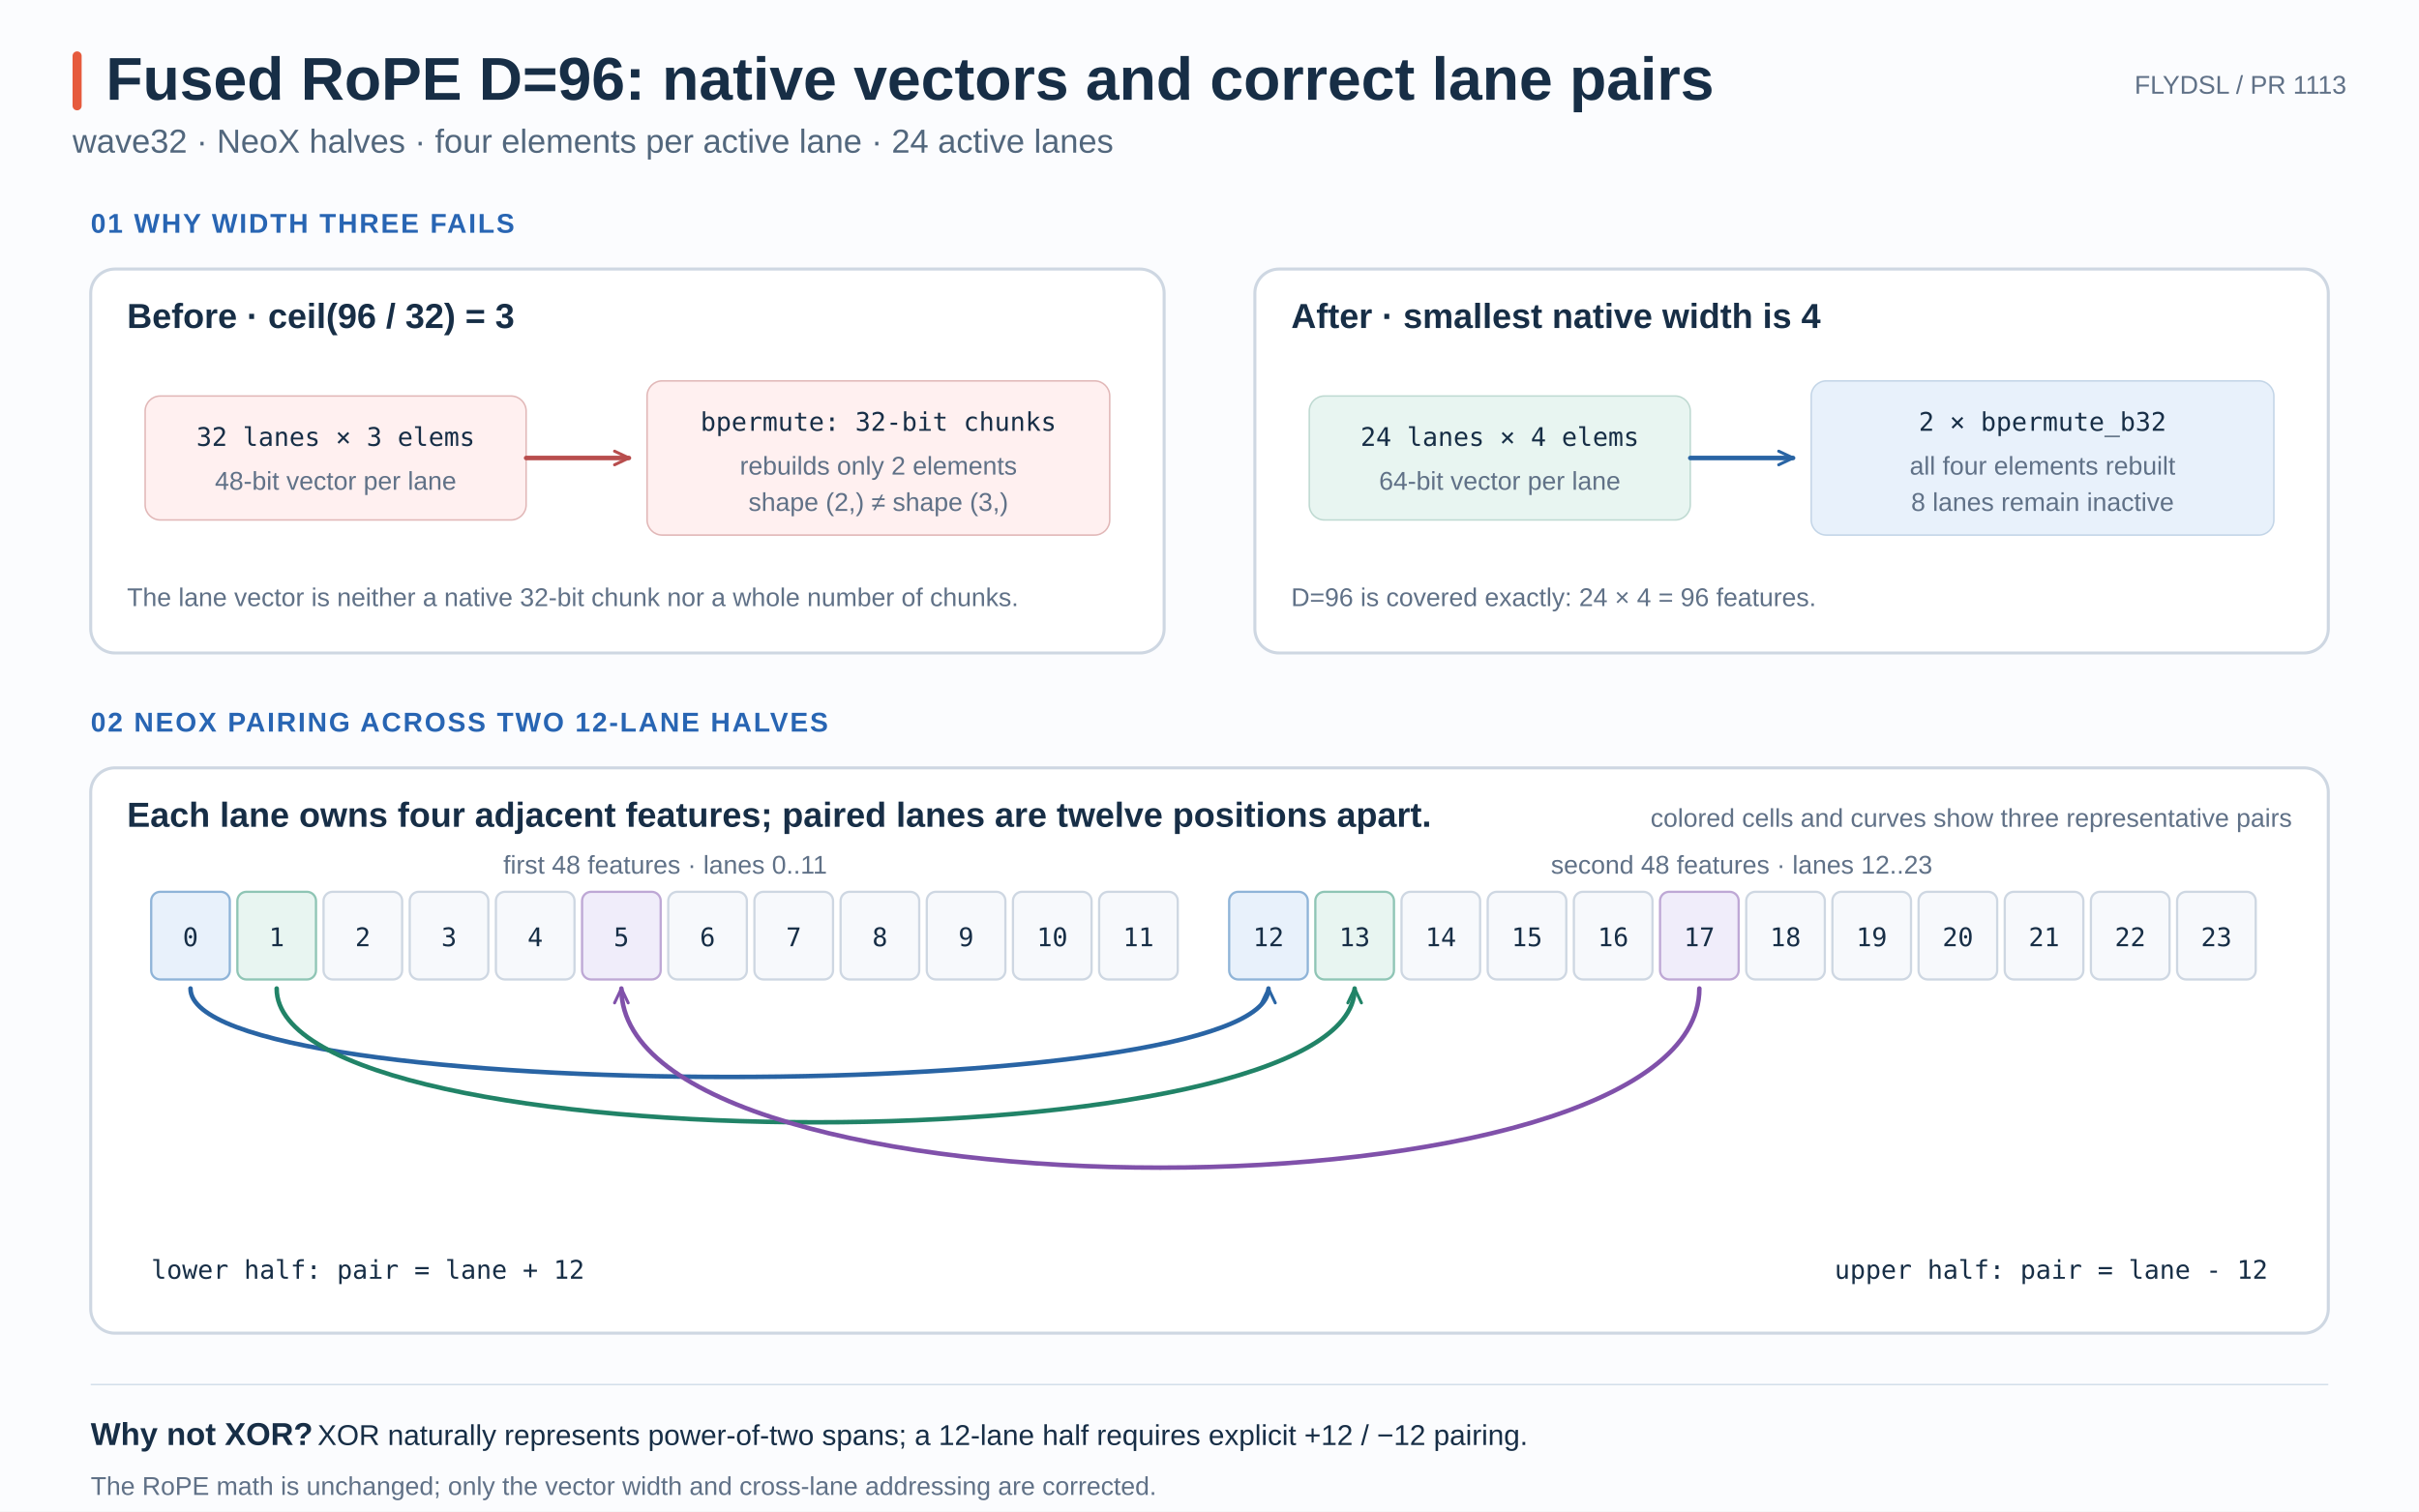
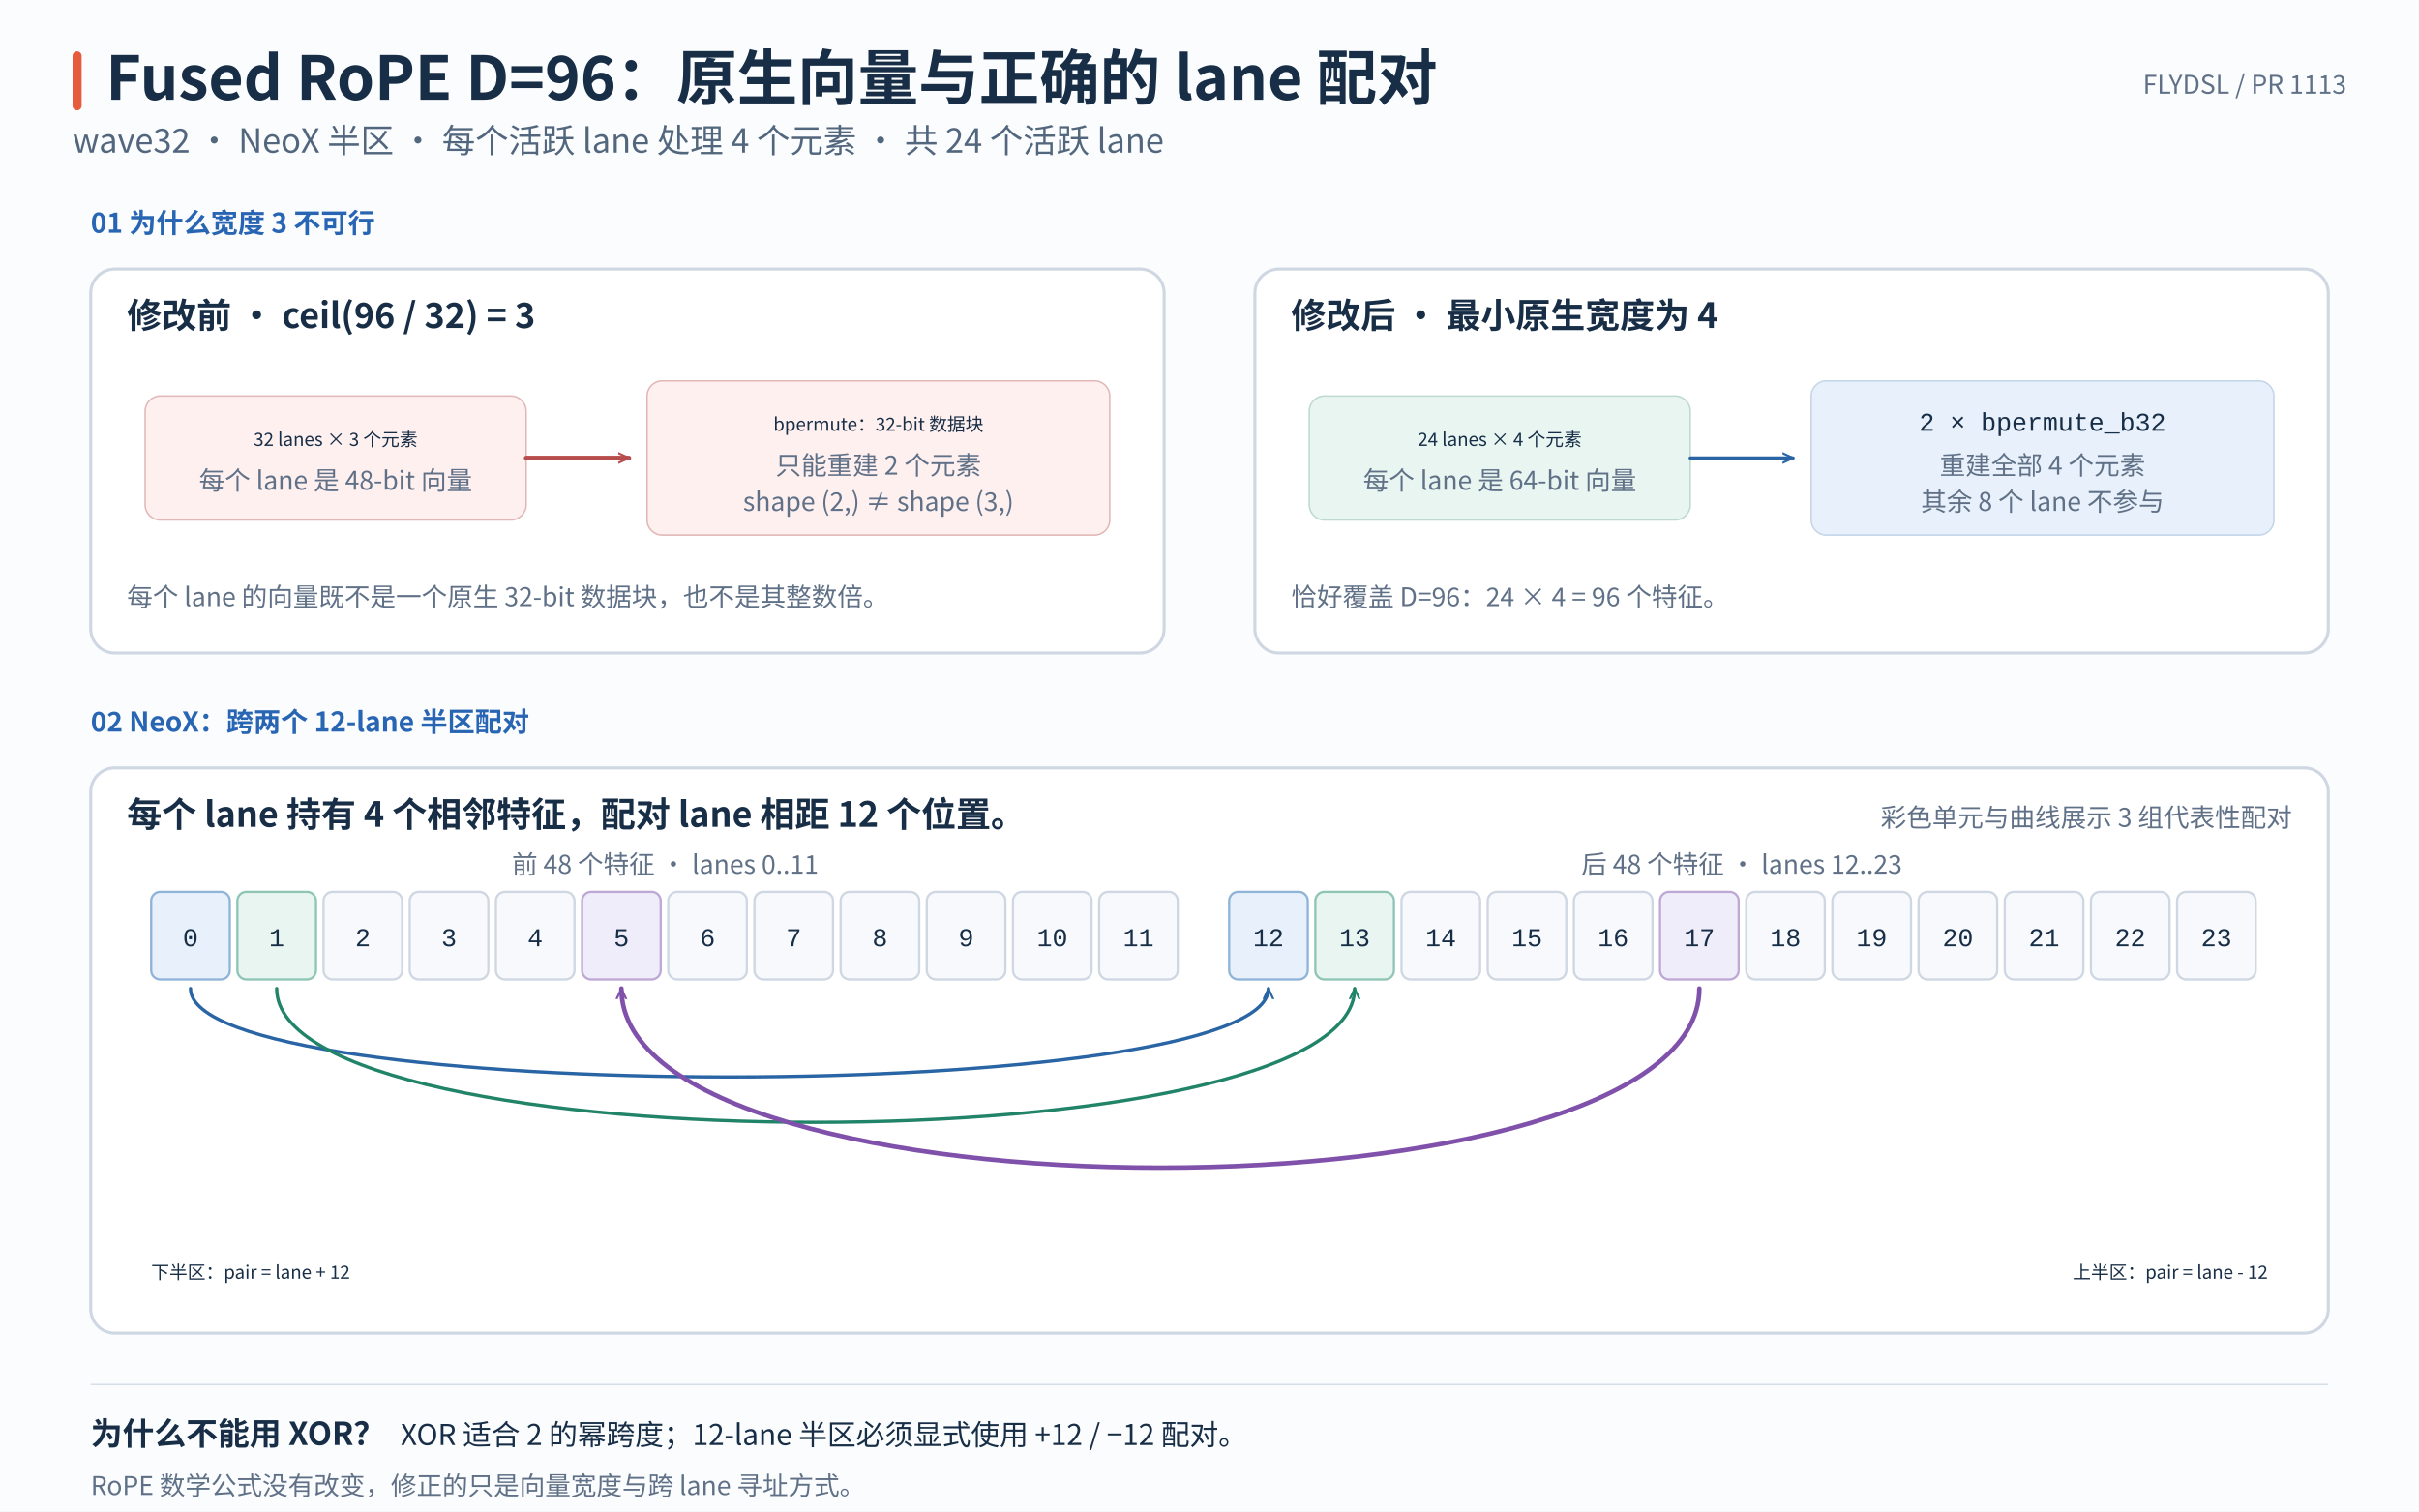
<svg xmlns="http://www.w3.org/2000/svg" width="1600" height="1000" viewBox="0 0 1600 1000" role="img" aria-labelledby="title desc">
  <defs>
-     <marker id="blue-arrow" markerUnits="userSpaceOnUse" markerWidth="12" markerHeight="12" refX="10.5" refY="6" orient="auto">
-       <path d="M1 1.5 L10.5 6 L1 10.5" fill="none" stroke="#2964a4" stroke-width="2" stroke-linecap="round" stroke-linejoin="round" />
+     <marker id="blue-arrow" markerUnits="userSpaceOnUse" markerWidth="8" markerHeight="8" refX="7" refY="4" orient="auto">
+       <path d="M0 0.8 L7 4 L0 7.2" fill="none" stroke="#2964a4" stroke-width="1.4" stroke-linecap="round" stroke-linejoin="round" />
    </marker>
-     <marker id="green-arrow" markerUnits="userSpaceOnUse" markerWidth="12" markerHeight="12" refX="10.5" refY="6" orient="auto">
-       <path d="M1 1.5 L10.5 6 L1 10.5" fill="none" stroke="#218367" stroke-width="2" stroke-linecap="round" stroke-linejoin="round" />
+     <marker id="green-arrow" markerUnits="userSpaceOnUse" markerWidth="8" markerHeight="8" refX="7" refY="4" orient="auto">
+       <path d="M0 0.8 L7 4 L0 7.2" fill="none" stroke="#218367" stroke-width="1.4" stroke-linecap="round" stroke-linejoin="round" />
    </marker>
-     <marker id="purple-arrow" markerUnits="userSpaceOnUse" markerWidth="12" markerHeight="12" refX="10.5" refY="6" orient="auto">
-       <path d="M1 1.5 L10.5 6 L1 10.5" fill="none" stroke="#8051aa" stroke-width="2" stroke-linecap="round" stroke-linejoin="round" />
+     <marker id="purple-arrow" markerUnits="userSpaceOnUse" markerWidth="8" markerHeight="8" refX="7" refY="4" orient="auto">
+       <path d="M0 0.8 L7 4 L0 7.2" fill="none" stroke="#8051aa" stroke-width="1.4" stroke-linecap="round" stroke-linejoin="round" />
    </marker>
-     <marker id="red-arrow" markerUnits="userSpaceOnUse" markerWidth="12" markerHeight="12" refX="10.5" refY="6" orient="auto">
-       <path d="M1 1.5 L10.5 6 L1 10.5" fill="none" stroke="#b84d4d" stroke-width="2" stroke-linecap="round" stroke-linejoin="round" />
+     <marker id="red-arrow" markerUnits="userSpaceOnUse" markerWidth="8" markerHeight="8" refX="7" refY="4" orient="auto">
+       <path d="M0 0.8 L7 4 L0 7.2" fill="none" stroke="#b84d4d" stroke-width="1.4" stroke-linecap="round" stroke-linejoin="round" />
    </marker>
  </defs>
  <style>
-     text{font-family:Arial,Helvetica,sans-serif;fill:#172e46}.title{font-size:40px;font-weight:700}.subtitle{font-size:22px;fill:#52677d}.eyebrow{font-size:18px;font-weight:700;letter-spacing:1.2px;fill:#2865b3}.section{font-size:23px;font-weight:700}.label{font-size:21px;font-weight:700}.body{font-size:19px}.small{font-size:17px;fill:#607187}.mono{font-family:"DejaVu Sans Mono",monospace;font-size:17px}.card{fill:#fff;stroke:#ced7e2;stroke-width:2}.blueflow{fill:none;stroke:#2964a4;stroke-width:3;stroke-linecap:round;stroke-linejoin:round;marker-end:url(#blue-arrow)}.greenflow{fill:none;stroke:#218367;stroke-width:3;stroke-linecap:round;stroke-linejoin:round;marker-end:url(#green-arrow)}
+     @font-face{font-family:"LXGW WenKai GB Screen";src:url("../fonts/LXGWWenKaiGBScreen.ttf") format("truetype")}text{font-family:"LXGW WenKai GB Screen","Noto Sans CJK SC","Microsoft YaHei",sans-serif;fill:#172e46}.title{font-size:40px;font-weight:700}.subtitle{font-size:22px;fill:#52677d}.eyebrow{font-size:18px;font-weight:700;letter-spacing:0;fill:#2865b3}.section{font-size:23px;font-weight:700}.label{font-size:21px;font-weight:700}.body{font-size:19px}.small{font-size:17px;fill:#607187}.mono{font-family:"SFMono-Regular",Consolas,"Liberation Mono",monospace;font-size:17px}.card{fill:#fff;stroke:#ced7e2;stroke-width:2}.blueflow{fill:none;stroke:#2964a4;stroke-width:2.2;stroke-linecap:round;stroke-linejoin:round;marker-end:url(#blue-arrow)}.greenflow{fill:none;stroke:#218367;stroke-width:2.2;stroke-linecap:round;stroke-linejoin:round;marker-end:url(#green-arrow)}
+     .mono{font-family:"SFMono-Regular",Consolas,"Liberation Mono","LXGW WenKai GB Screen",monospace}
+     .mixed{font-family:"LXGW WenKai GB Screen","Noto Sans CJK SC",sans-serif}
  </style>
  <rect width="1600" height="1000" fill="#fbfcfe" />
  <rect x="48" y="34" width="6" height="39" rx="3" fill="#e65b3d" />
-   <text x="70" y="66" class="title">Fused RoPE D=96: native vectors and correct lane pairs</text>
-   <text x="48" y="101" class="subtitle">wave32 · NeoX halves · four elements per active lane · 24 active lanes</text>
+   <text x="70" y="66" class="title">Fused RoPE D=96：原生向量与正确的 lane 配对</text>
+   <text x="48" y="101" class="subtitle">wave32 · NeoX 半区 · 每个活跃 lane 处理 4 个元素 · 共 24 个活跃 lane</text>
  <text x="1552" y="62" text-anchor="end" class="small">FLYDSL / PR 1113</text>
-   <text x="60" y="154" class="eyebrow">01  WHY WIDTH THREE FAILS</text>
+   <text x="60" y="154" class="eyebrow">01  为什么宽度 3 不可行</text>
  <rect x="60" y="178" width="710" height="254" rx="16" class="card" />
-   <text x="84" y="217" class="section">Before · ceil(96 / 32) = 3</text>
+   <text x="84" y="217" class="section">修改前 · ceil(96 / 32) = 3</text>
  <rect x="96" y="262" width="252" height="82" rx="10" fill="#fff0f0" stroke="#e1b7b7" />
-   <text x="222" y="295" text-anchor="middle" class="mono">32 lanes × 3 elems</text>
-   <text x="222" y="324" text-anchor="middle" class="small">48-bit vector per lane</text>
+   <text x="222" y="295" text-anchor="middle" class="mixed">32 lanes × 3 个元素</text>
+   <text x="222" y="324" text-anchor="middle" class="small">每个 lane 是 48-bit 向量</text>
  <path d="M348 303 H416" fill="none" stroke="#b84d4d" stroke-width="3" stroke-linecap="round" marker-end="url(#red-arrow)" />
  <rect x="428" y="252" width="306" height="102" rx="10" fill="#fff0f0" stroke="#e1b7b7" />
-   <text x="581" y="285" text-anchor="middle" class="mono">bpermute: 32-bit chunks</text>
-   <text x="581" y="314" text-anchor="middle" class="small">rebuilds only 2 elements</text>
+   <text x="581" y="285" text-anchor="middle" class="mixed">bpermute：32-bit 数据块</text>
+   <text x="581" y="314" text-anchor="middle" class="small">只能重建 2 个元素</text>
  <text x="581" y="338" text-anchor="middle" class="small">shape (2,) ≠ shape (3,)</text>
-   <text x="84" y="401" class="small" fill="#a33d3d">The lane vector is neither a native 32-bit chunk nor a whole number of chunks.</text>
+   <text x="84" y="401" class="small" fill="#a33d3d">每个 lane 的向量既不是一个原生 32-bit 数据块，也不是其整数倍。</text>
  <rect x="830" y="178" width="710" height="254" rx="16" class="card" />
-   <text x="854" y="217" class="section">After · smallest native width is 4</text>
+   <text x="854" y="217" class="section">修改后 · 最小原生宽度为 4</text>
  <rect x="866" y="262" width="252" height="82" rx="10" fill="#e8f5f1" stroke="#bed9d1" />
-   <text x="992" y="295" text-anchor="middle" class="mono">24 lanes × 4 elems</text>
-   <text x="992" y="324" text-anchor="middle" class="small">64-bit vector per lane</text>
+   <text x="992" y="295" text-anchor="middle" class="mixed">24 lanes × 4 个元素</text>
+   <text x="992" y="324" text-anchor="middle" class="small">每个 lane 是 64-bit 向量</text>
  <path d="M1118 303 H1186" class="blueflow" />
  <rect x="1198" y="252" width="306" height="102" rx="10" fill="#e8f1fb" stroke="#c3d5e7" />
  <text x="1351" y="285" text-anchor="middle" class="mono">2 × bpermute_b32</text>
-   <text x="1351" y="314" text-anchor="middle" class="small">all four elements rebuilt</text>
-   <text x="1351" y="338" text-anchor="middle" class="small">8 lanes remain inactive</text>
-   <text x="854" y="401" class="small" fill="#187264">D=96 is covered exactly: 24 × 4 = 96 features.</text>
-   <text x="60" y="484" class="eyebrow">02  NEOX PAIRING ACROSS TWO 12-LANE HALVES</text>
+   <text x="1351" y="314" text-anchor="middle" class="small">重建全部 4 个元素</text>
+   <text x="1351" y="338" text-anchor="middle" class="small">其余 8 个 lane 不参与</text>
+   <text x="854" y="401" class="small" fill="#187264">恰好覆盖 D=96：24 × 4 = 96 个特征。</text>
+   <text x="60" y="484" class="eyebrow">02  NeoX：跨两个 12-lane 半区配对</text>
  <rect x="60" y="508" width="1480" height="374" rx="16" class="card" />
-   <text x="84" y="547" class="section">Each lane owns four adjacent features; paired lanes are twelve positions apart.</text>
-   <text x="1516" y="547" text-anchor="end" class="small">colored cells and curves show three representative pairs</text>
+   <text x="84" y="547" class="section">每个 lane 持有 4 个相邻特征，配对 lane 相距 12 个位置。</text>
+   <text x="1516" y="547" text-anchor="end" class="small">彩色单元与曲线展示 3 组代表性配对</text>
  <g transform="translate(100 590)">
    <g stroke-width="1.5">
      <rect width="52" height="58" rx="6" fill="#e8f1fb" stroke="#8fb4d8" />
      <rect x="57" width="52" height="58" rx="6" fill="#e8f5f1" stroke="#8fc5b5" />
      <rect x="114" width="52" height="58" rx="6" fill="#f7f9fc" stroke="#ced7e2" />
      <rect x="171" width="52" height="58" rx="6" fill="#f7f9fc" stroke="#ced7e2" />
      <rect x="228" width="52" height="58" rx="6" fill="#f7f9fc" stroke="#ced7e2" />
      <rect x="285" width="52" height="58" rx="6" fill="#f0edfa" stroke="#bea8d5" />
      <rect x="342" width="52" height="58" rx="6" fill="#f7f9fc" stroke="#ced7e2" />
      <rect x="399" width="52" height="58" rx="6" fill="#f7f9fc" stroke="#ced7e2" />
      <rect x="456" width="52" height="58" rx="6" fill="#f7f9fc" stroke="#ced7e2" />
      <rect x="513" width="52" height="58" rx="6" fill="#f7f9fc" stroke="#ced7e2" />
      <rect x="570" width="52" height="58" rx="6" fill="#f7f9fc" stroke="#ced7e2" />
      <rect x="627" width="52" height="58" rx="6" fill="#f7f9fc" stroke="#ced7e2" />
      <rect x="713" width="52" height="58" rx="6" fill="#e8f1fb" stroke="#8fb4d8" />
      <rect x="770" width="52" height="58" rx="6" fill="#e8f5f1" stroke="#8fc5b5" />
      <rect x="827" width="52" height="58" rx="6" fill="#f7f9fc" stroke="#ced7e2" />
      <rect x="884" width="52" height="58" rx="6" fill="#f7f9fc" stroke="#ced7e2" />
      <rect x="941" width="52" height="58" rx="6" fill="#f7f9fc" stroke="#ced7e2" />
      <rect x="998" width="52" height="58" rx="6" fill="#f0edfa" stroke="#bea8d5" />
      <rect x="1055" width="52" height="58" rx="6" fill="#f7f9fc" stroke="#ced7e2" />
      <rect x="1112" width="52" height="58" rx="6" fill="#f7f9fc" stroke="#ced7e2" />
      <rect x="1169" width="52" height="58" rx="6" fill="#f7f9fc" stroke="#ced7e2" />
      <rect x="1226" width="52" height="58" rx="6" fill="#f7f9fc" stroke="#ced7e2" />
      <rect x="1283" width="52" height="58" rx="6" fill="#f7f9fc" stroke="#ced7e2" />
      <rect x="1340" width="52" height="58" rx="6" fill="#f7f9fc" stroke="#ced7e2" />
    </g>
    <g text-anchor="middle">
      <text x="26" y="36" class="mono">0</text>
      <text x="83" y="36" class="mono">1</text>
      <text x="140" y="36" class="mono">2</text>
      <text x="197" y="36" class="mono">3</text>
      <text x="254" y="36" class="mono">4</text>
      <text x="311" y="36" class="mono">5</text>
      <text x="368" y="36" class="mono">6</text>
      <text x="425" y="36" class="mono">7</text>
      <text x="482" y="36" class="mono">8</text>
      <text x="539" y="36" class="mono">9</text>
      <text x="596" y="36" class="mono">10</text>
      <text x="653" y="36" class="mono">11</text>
      <text x="739" y="36" class="mono">12</text>
      <text x="796" y="36" class="mono">13</text>
      <text x="853" y="36" class="mono">14</text>
      <text x="910" y="36" class="mono">15</text>
      <text x="967" y="36" class="mono">16</text>
      <text x="1024" y="36" class="mono">17</text>
      <text x="1081" y="36" class="mono">18</text>
      <text x="1138" y="36" class="mono">19</text>
      <text x="1195" y="36" class="mono">20</text>
      <text x="1252" y="36" class="mono">21</text>
      <text x="1309" y="36" class="mono">22</text>
      <text x="1366" y="36" class="mono">23</text>
    </g>
-     <text x="340" y="-12" text-anchor="middle" class="small">first 48 features · lanes 0..11</text>
-     <text x="1052" y="-12" text-anchor="middle" class="small">second 48 features · lanes 12..23</text>
+     <text x="340" y="-12" text-anchor="middle" class="small">前 48 个特征 · lanes 0..11</text>
+     <text x="1052" y="-12" text-anchor="middle" class="small">后 48 个特征 · lanes 12..23</text>
    <path d="M26 64 C26 142 739 142 739 64" class="blueflow" />
    <path d="M83 64 C83 182 796 182 796 64" class="greenflow" />
    <path d="M1024 64 C1024 222 311 222 311 64" fill="none" stroke="#8051aa" stroke-width="3" stroke-linecap="round" marker-end="url(#purple-arrow)" />
  </g>
-   <text x="100" y="846" class="mono">lower half: pair = lane + 12</text>
-   <text x="1500" y="846" text-anchor="end" class="mono">upper half: pair = lane - 12</text>
+   <text x="100" y="846" class="mixed">下半区：pair = lane + 12</text>
+   <text x="1500" y="846" text-anchor="end" class="mixed">上半区：pair = lane - 12</text>
  <line x1="60" y1="916" x2="1540" y2="916" stroke="#d4dfea" />
-   <text x="60" y="956" class="label" fill="#187264">Why not XOR?</text>
-   <text x="210" y="956" class="body">XOR naturally represents power-of-two spans; a 12-lane half requires explicit +12 / −12 pairing.</text>
-   <text x="60" y="989" class="small">The RoPE math is unchanged; only the vector width and cross-lane addressing are corrected.</text>
+   <text x="60" y="956" class="label" fill="#187264">为什么不能用 XOR？</text>
+   <text x="265" y="956" class="body">XOR 适合 2 的幂跨度；12-lane 半区必须显式使用 +12 / −12 配对。</text>
+   <text x="60" y="989" class="small">RoPE 数学公式没有改变，修正的只是向量宽度与跨 lane 寻址方式。</text>
</svg>
